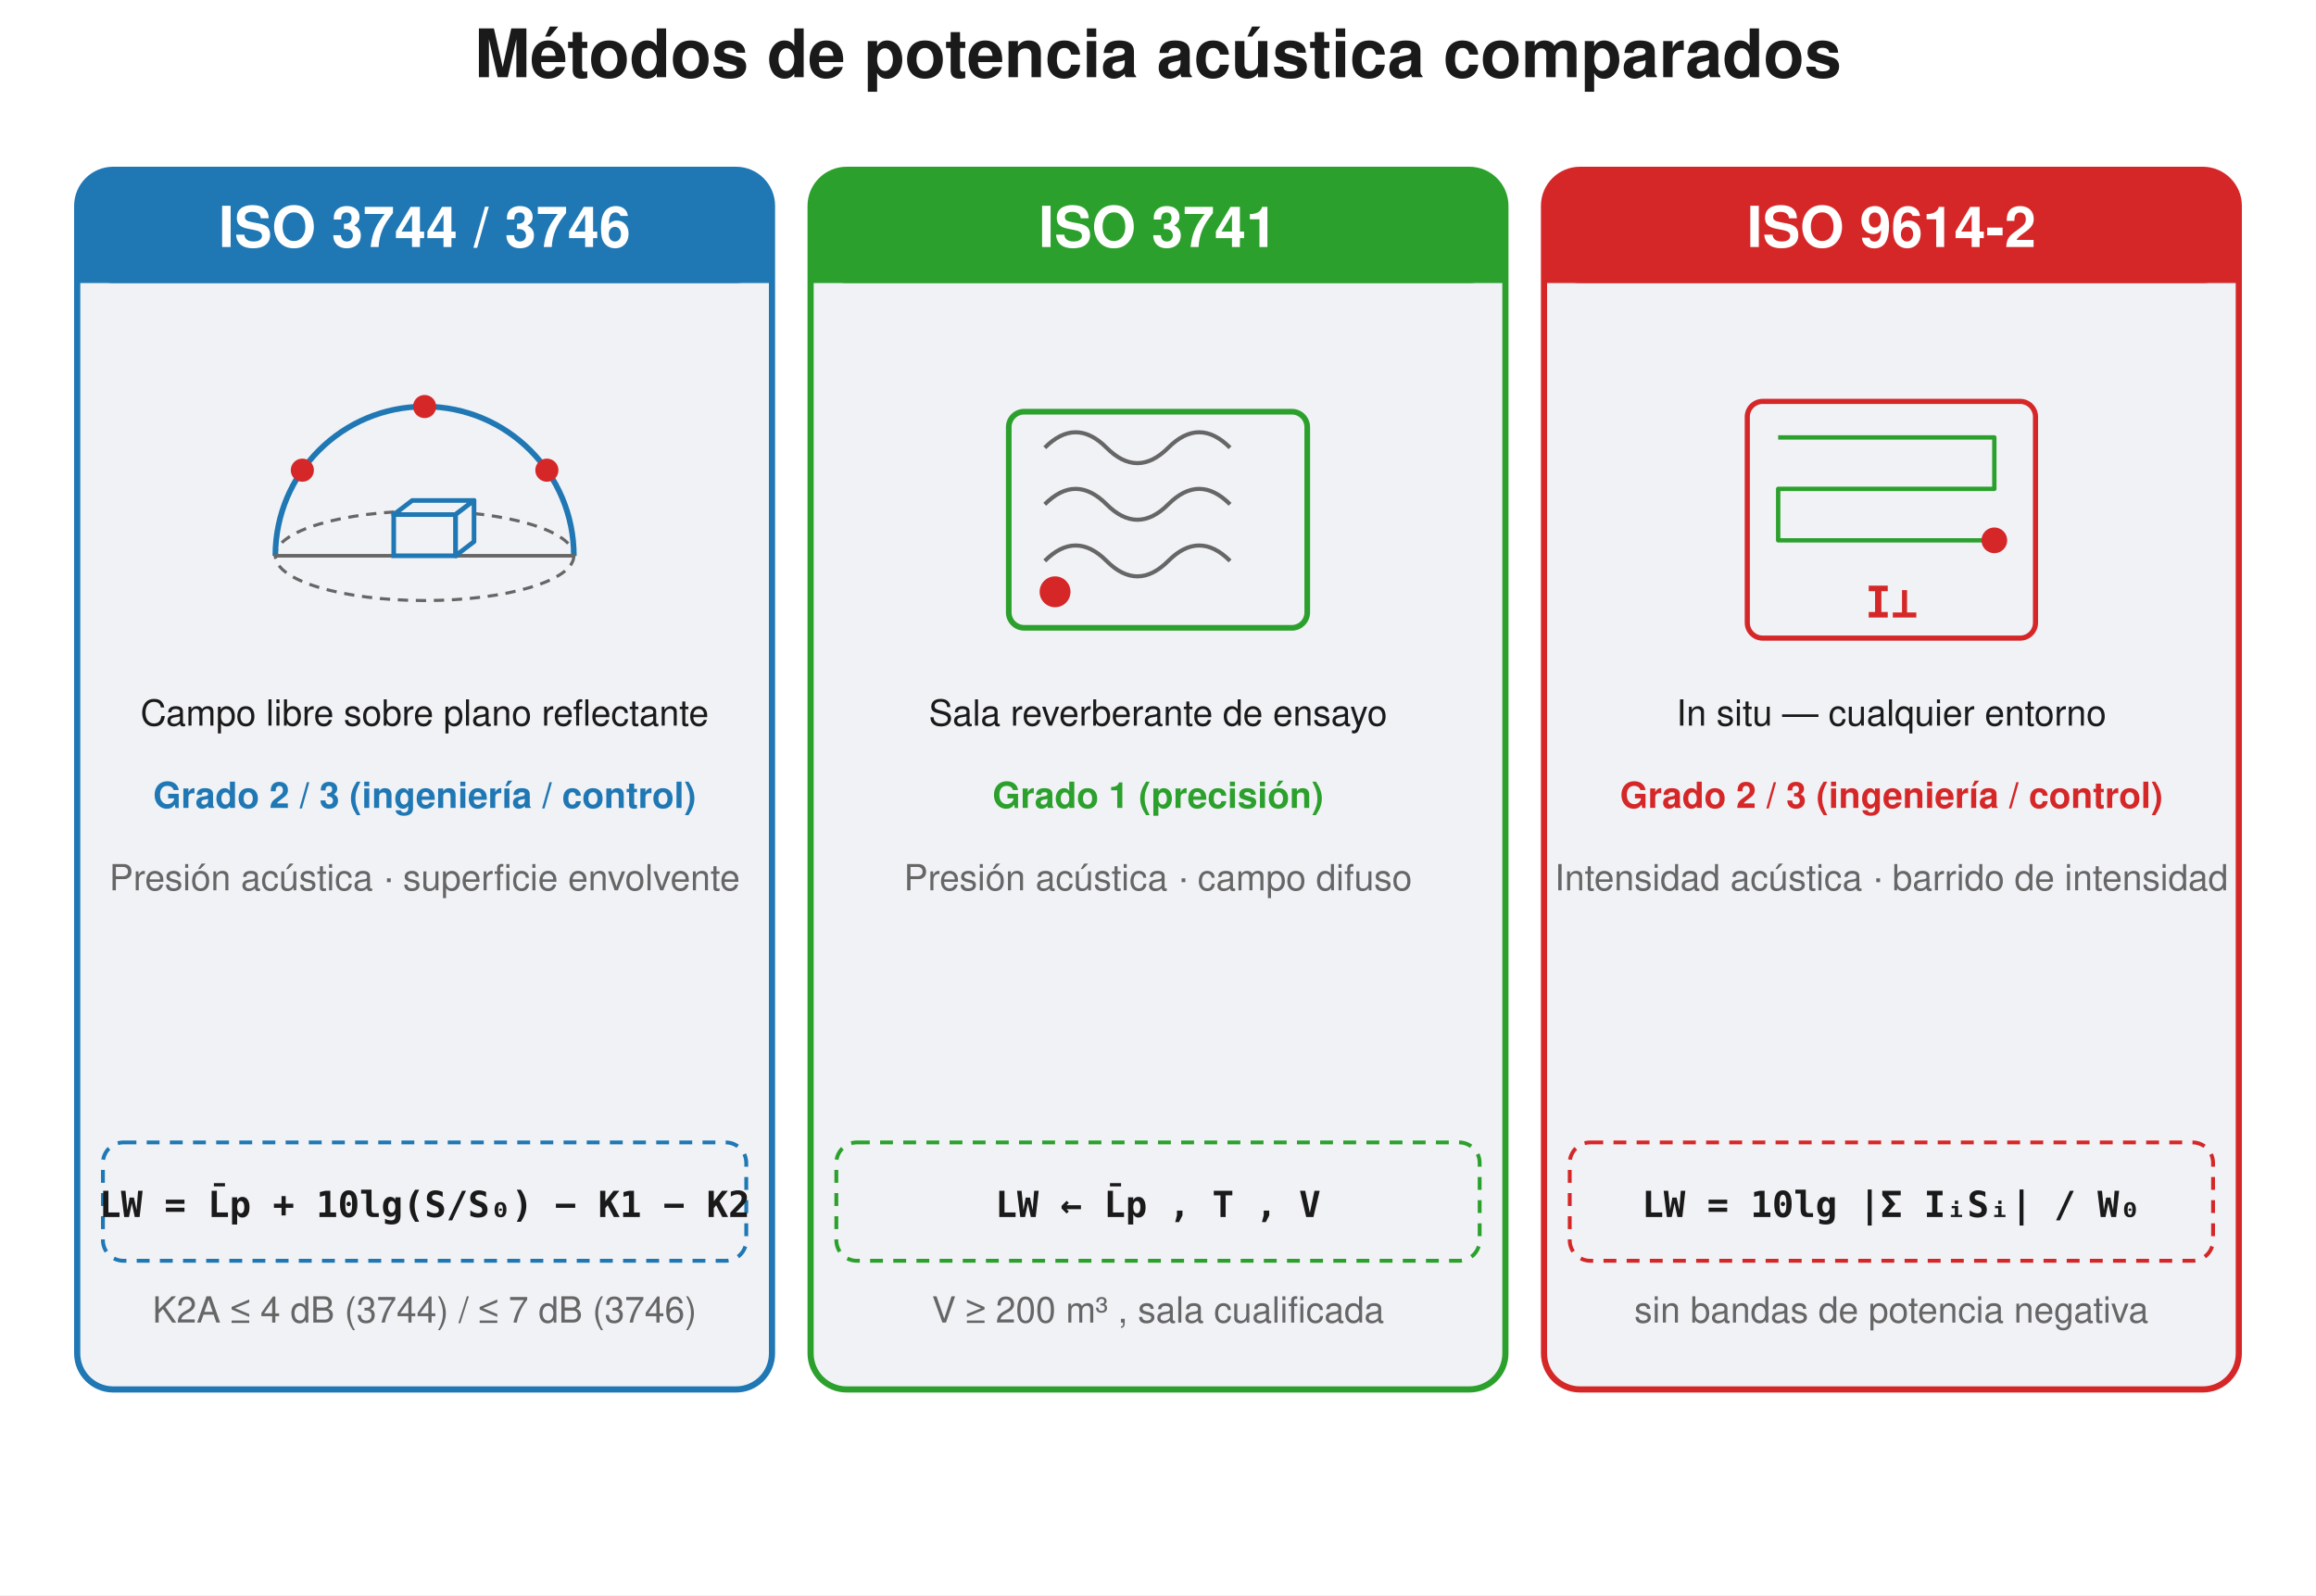
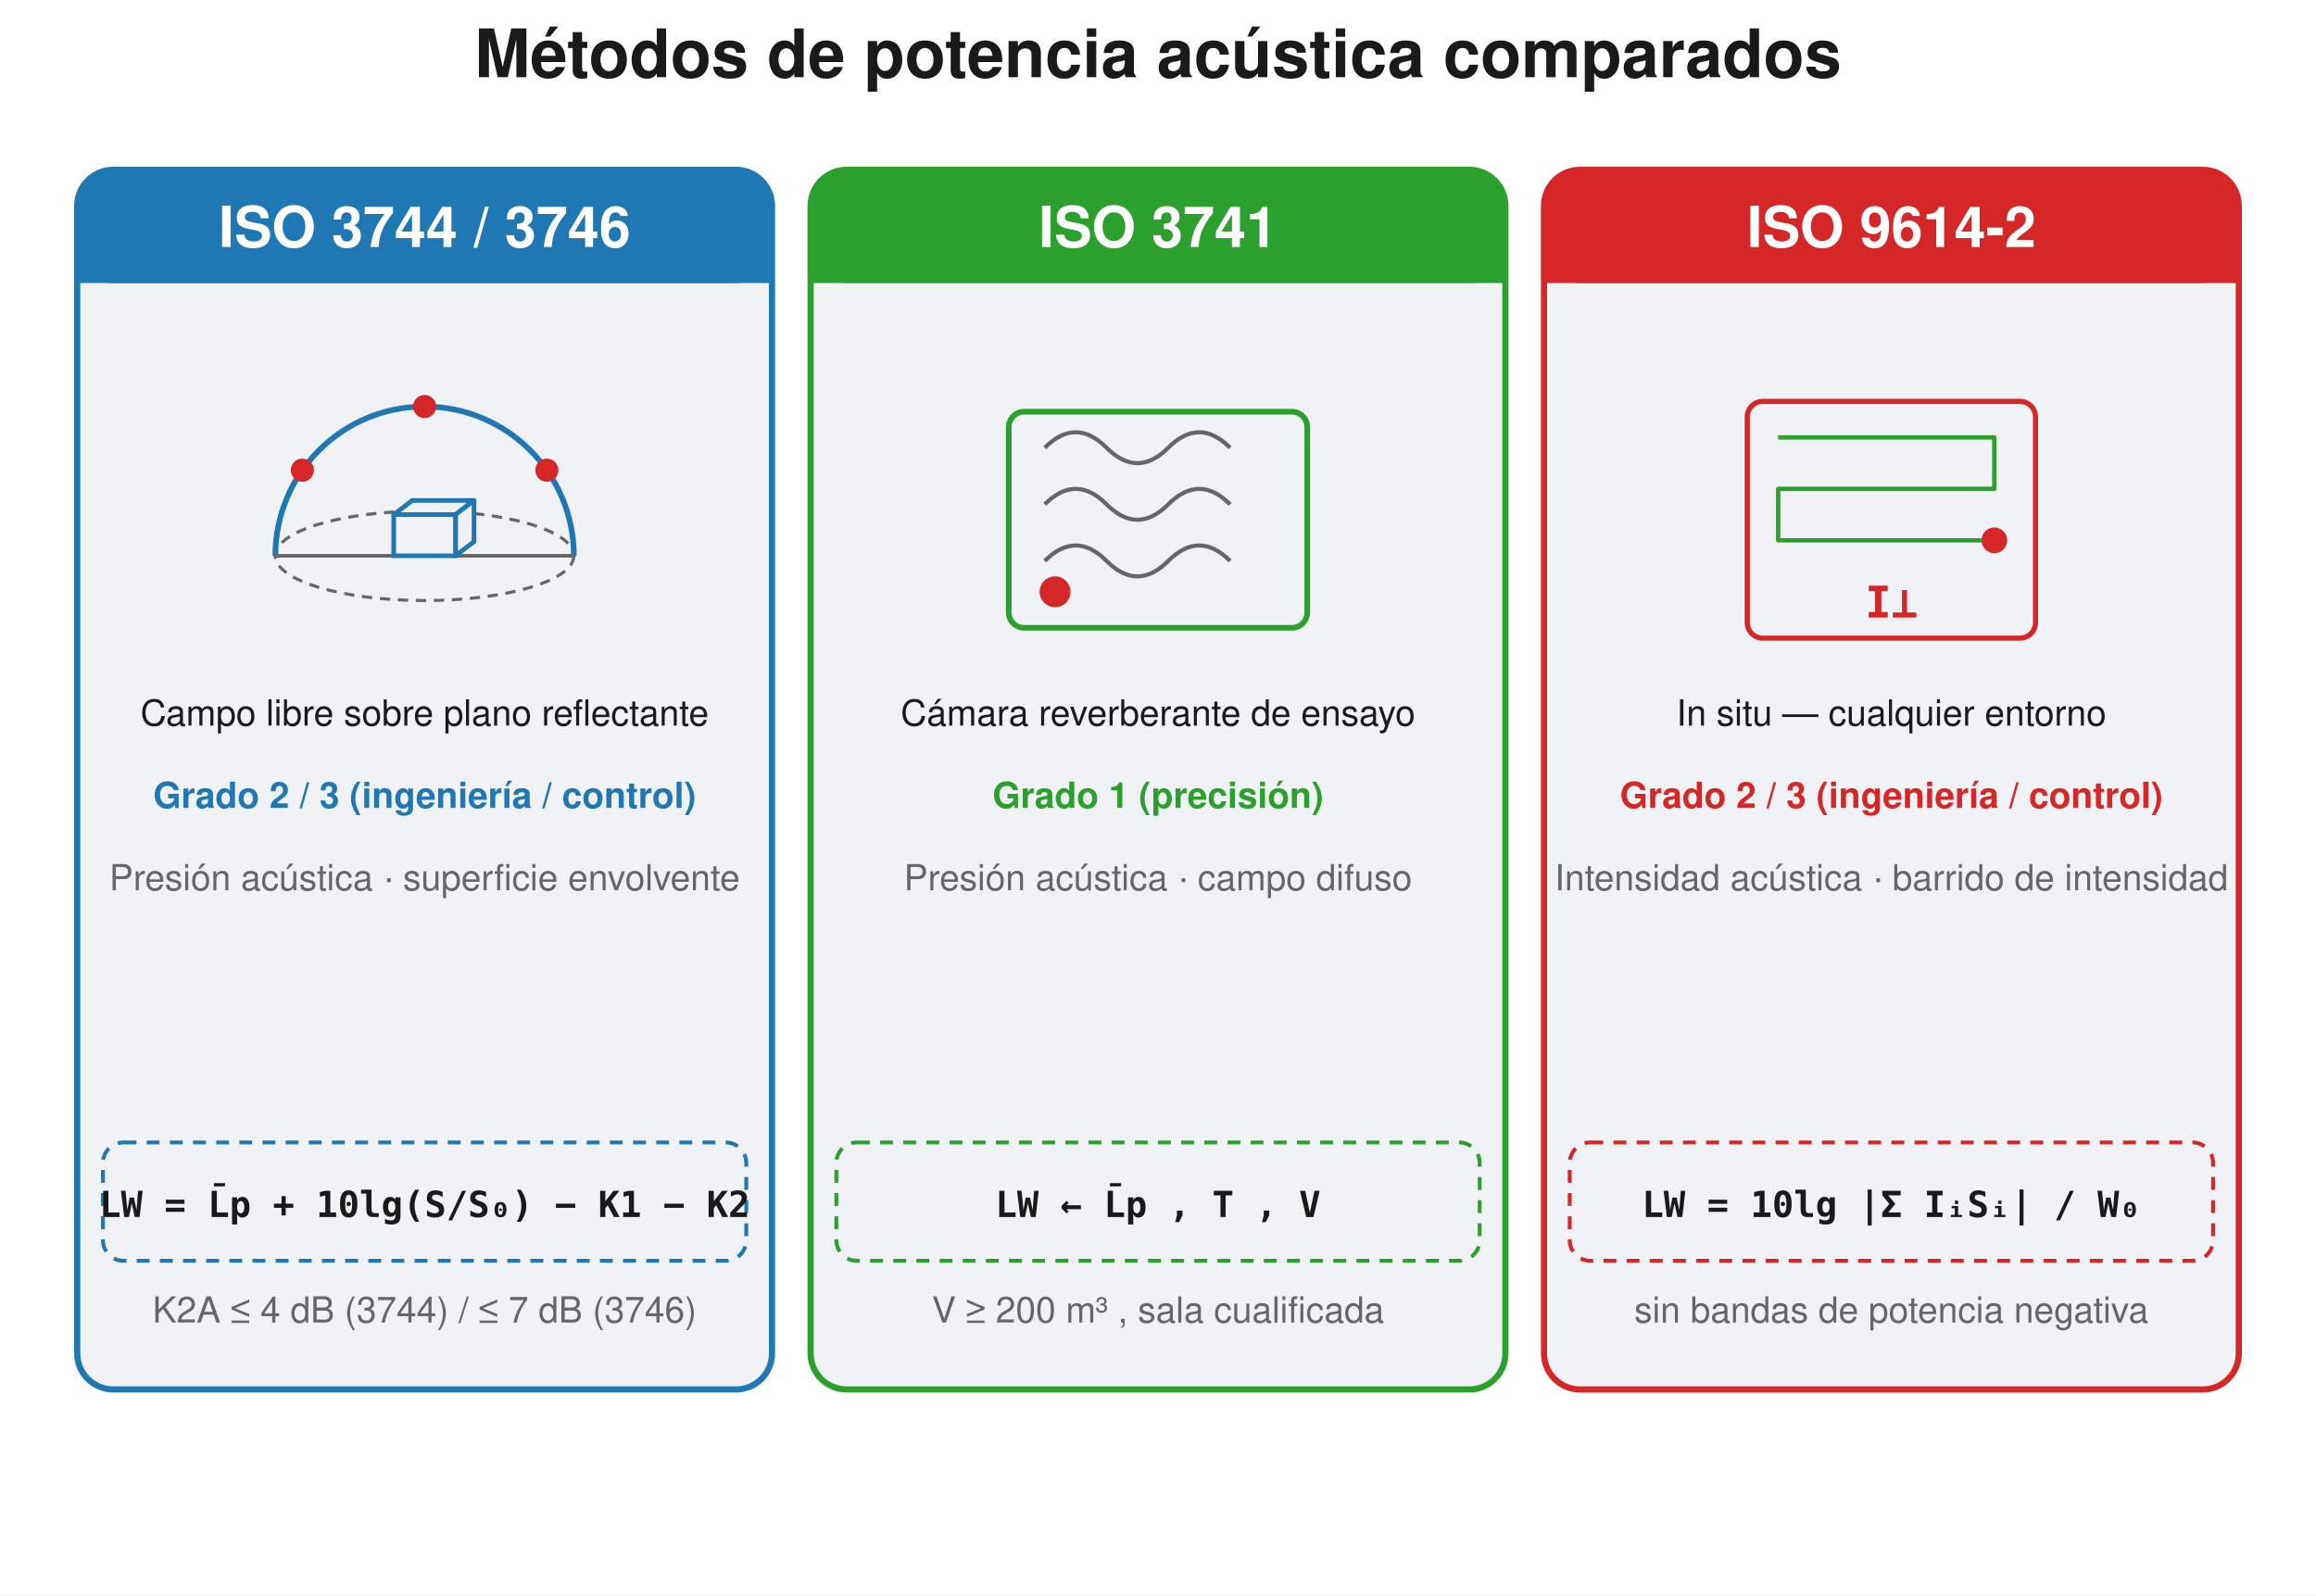
<svg xmlns="http://www.w3.org/2000/svg" width="900" height="620" viewBox="0 0 900 620">
  <rect width="900" height="620" fill="#ffffff" />
  <text x="450.0" y="30" font-family="Segoe UI, Helvetica, Arial, sans-serif" font-size="26" font-weight="600" fill="#1a1a1a" text-anchor="middle">Métodos de potencia acústica comparados</text>
  <rect x="30.0" y="66.0" width="270.0" height="474.0" rx="14" fill="#f0f2f5" stroke="#1f77b4" stroke-width="2.4" />
  <rect x="30.0" y="66.0" width="270.0" height="44" rx="14" fill="#1f77b4" stroke="#1f77b4" stroke-width="0" />
  <rect x="30.0" y="88.0" width="270.0" height="22" rx="0.0" fill="#1f77b4" stroke="none" stroke-width="1.5" />
  <text x="165.0" y="96.0" font-family="Segoe UI, Helvetica, Arial, sans-serif" font-size="22" fill="#ffffff" text-anchor="middle" font-weight="600">ISO 3744 / 3746</text>
  <ellipse cx="165.0" cy="216.0" rx="58.0" ry="17.4" fill="none" stroke="#666666" stroke-width="1.2" stroke-dasharray="4,3" />
  <path d="M 107.0 216.0 A 58.0 58.0 0 0 1 223.0 216.0" fill="none" stroke="#1f77b4" stroke-width="2.2" stroke-linejoin="round" />
  <line x1="107.0" y1="216.0" x2="223.0" y2="216.0" stroke="#666666" stroke-width="1.4" stroke-linecap="round" />
  <path d="M 153.0 200.0 L 177.0 200.0 L 184.2 194.5 L 160.2 194.5 Z" fill="#f0f2f5" stroke="#1f77b4" stroke-width="1.8" stroke-linejoin="round" />
  <path d="M 177.0 200.0 L 177.0 216.0 L 184.2 210.5 L 184.2 194.5 Z" fill="#f0f2f5" stroke="#1f77b4" stroke-width="1.8" stroke-linejoin="round" />
  <rect x="153.0" y="200.0" width="24" height="16" rx="0.0" fill="#f0f2f5" stroke="#1f77b4" stroke-width="1.8" />
  <circle cx="212.511" cy="182.733" r="4.5" fill="#d62728" stroke="none" stroke-width="1.5" />
  <circle cx="165.0" cy="158.0" r="4.5" fill="#d62728" stroke="none" stroke-width="1.5" />
  <circle cx="117.489" cy="182.733" r="4.5" fill="#d62728" stroke="none" stroke-width="1.5" />
  <text x="165.0" y="282.0" font-family="Segoe UI, Helvetica, Arial, sans-serif" font-size="14" fill="#1a1a1a" text-anchor="middle">Campo libre sobre plano reflectante</text>
  <text x="165.0" y="314.0" font-family="Segoe UI, Helvetica, Arial, sans-serif" font-size="14" fill="#1f77b4" text-anchor="middle" font-weight="600">Grado 2 / 3 (ingeniería / control)</text>
  <text x="165.0" y="346.0" font-family="Segoe UI, Helvetica, Arial, sans-serif" font-size="14" fill="#666666" text-anchor="middle">Presión acústica · superficie envolvente</text>
  <rect x="40.0" y="444.0" width="250.0" height="46" rx="8" fill="none" stroke="#1f77b4" stroke-width="1.5" stroke-dasharray="5,4" />
  <text x="165.0" y="473.0" font-family="Consolas, Menlo, monospace" font-size="14" fill="#1a1a1a" text-anchor="middle" font-weight="600">LW = L̄p + 10lg(S/S₀) − K1 − K2</text>
  <text x="165.0" y="514.0" font-family="Segoe UI, Helvetica, Arial, sans-serif" font-size="14" fill="#666666" text-anchor="middle">K2A ≤ 4 dB (3744) / ≤ 7 dB (3746)</text>
  <rect x="315.0" y="66.0" width="270.0" height="474.0" rx="14" fill="#f0f2f5" stroke="#2ca02c" stroke-width="2.4" />
  <rect x="315.0" y="66.0" width="270.0" height="44" rx="14" fill="#2ca02c" stroke="#2ca02c" stroke-width="0" />
  <rect x="315.0" y="88.0" width="270.0" height="22" rx="0.0" fill="#2ca02c" stroke="none" stroke-width="1.5" />
  <text x="450.0" y="96.0" font-family="Segoe UI, Helvetica, Arial, sans-serif" font-size="22" fill="#ffffff" text-anchor="middle" font-weight="600">ISO 3741</text>
  <rect x="392.0" y="160.0" width="116" height="84" rx="6" fill="none" stroke="#2ca02c" stroke-width="2.2" />
  <path d="M 406.0 174.0 q 12 -12 24 0 q 12 12 24 0 q 12 -12 24 0" fill="none" stroke="#666666" stroke-width="1.6" stroke-linejoin="round" />
  <path d="M 406.0 196.0 q 12 -12 24 0 q 12 12 24 0 q 12 -12 24 0" fill="none" stroke="#666666" stroke-width="1.6" stroke-linejoin="round" />
  <path d="M 406.0 218.0 q 12 -12 24 0 q 12 12 24 0 q 12 -12 24 0" fill="none" stroke="#666666" stroke-width="1.6" stroke-linejoin="round" />
  <circle cx="410.0" cy="230.0" r="6" fill="#d62728" stroke="none" stroke-width="1.5" />
-   <text x="450.0" y="282.0" font-family="Segoe UI, Helvetica, Arial, sans-serif" font-size="14" fill="#1a1a1a" text-anchor="middle">Sala reverberante de ensayo</text>
+   <text x="450.0" y="282.0" font-family="Segoe UI, Helvetica, Arial, sans-serif" font-size="14" fill="#1a1a1a" text-anchor="middle">Cámara reverberante de ensayo</text>
  <text x="450.0" y="314.0" font-family="Segoe UI, Helvetica, Arial, sans-serif" font-size="14" fill="#2ca02c" text-anchor="middle" font-weight="600">Grado 1 (precisión)</text>
  <text x="450.0" y="346.0" font-family="Segoe UI, Helvetica, Arial, sans-serif" font-size="14" fill="#666666" text-anchor="middle">Presión acústica · campo difuso</text>
  <rect x="325.0" y="444.0" width="250.0" height="46" rx="8" fill="none" stroke="#2ca02c" stroke-width="1.5" stroke-dasharray="5,4" />
  <text x="450.0" y="473.0" font-family="Consolas, Menlo, monospace" font-size="14" fill="#1a1a1a" text-anchor="middle" font-weight="600">LW ← L̄p , T , V</text>
  <text x="450.0" y="514.0" font-family="Segoe UI, Helvetica, Arial, sans-serif" font-size="14" fill="#666666" text-anchor="middle">V ≥ 200 m³ , sala cualificada</text>
  <rect x="600.0" y="66.0" width="270.0" height="474.0" rx="14" fill="#f0f2f5" stroke="#d62728" stroke-width="2.4" />
  <rect x="600.0" y="66.0" width="270.0" height="44" rx="14" fill="#d62728" stroke="#d62728" stroke-width="0" />
  <rect x="600.0" y="88.0" width="270.0" height="22" rx="0.0" fill="#d62728" stroke="none" stroke-width="1.5" />
  <text x="735.0" y="96.0" font-family="Segoe UI, Helvetica, Arial, sans-serif" font-size="22" fill="#ffffff" text-anchor="middle" font-weight="600">ISO 9614-2</text>
  <rect x="679.0" y="156.0" width="112" height="92" rx="6" fill="none" stroke="#d62728" stroke-width="2.0" />
  <path d="M 691.0 170.0 L 775.0 170.0 L 775.0 190.0 L 691.0 190.0 L 691.0 210.0 L 775.0 210.0" fill="none" stroke="#2ca02c" stroke-width="1.7" stroke-linejoin="round" />
  <circle cx="775.0" cy="210.0" r="5" fill="#d62728" stroke="none" stroke-width="1.5" />
  <text x="735.0" y="240.0" font-family="Consolas, Menlo, monospace" font-size="17" fill="#d62728" text-anchor="middle" font-weight="600">I⊥</text>
  <text x="735.0" y="282.0" font-family="Segoe UI, Helvetica, Arial, sans-serif" font-size="14" fill="#1a1a1a" text-anchor="middle">In situ — cualquier entorno</text>
  <text x="735.0" y="314.0" font-family="Segoe UI, Helvetica, Arial, sans-serif" font-size="14" fill="#d62728" text-anchor="middle" font-weight="600">Grado 2 / 3 (ingeniería / control)</text>
  <text x="735.0" y="346.0" font-family="Segoe UI, Helvetica, Arial, sans-serif" font-size="14" fill="#666666" text-anchor="middle">Intensidad acústica · barrido de intensidad</text>
  <rect x="610.0" y="444.0" width="250.0" height="46" rx="8" fill="none" stroke="#d62728" stroke-width="1.5" stroke-dasharray="5,4" />
  <text x="735.0" y="473.0" font-family="Consolas, Menlo, monospace" font-size="14" fill="#1a1a1a" text-anchor="middle" font-weight="600">LW = 10lg |Σ IᵢSᵢ| / W₀</text>
  <text x="735.0" y="514.0" font-family="Segoe UI, Helvetica, Arial, sans-serif" font-size="14" fill="#666666" text-anchor="middle">sin bandas de potencia negativa</text>
</svg>
